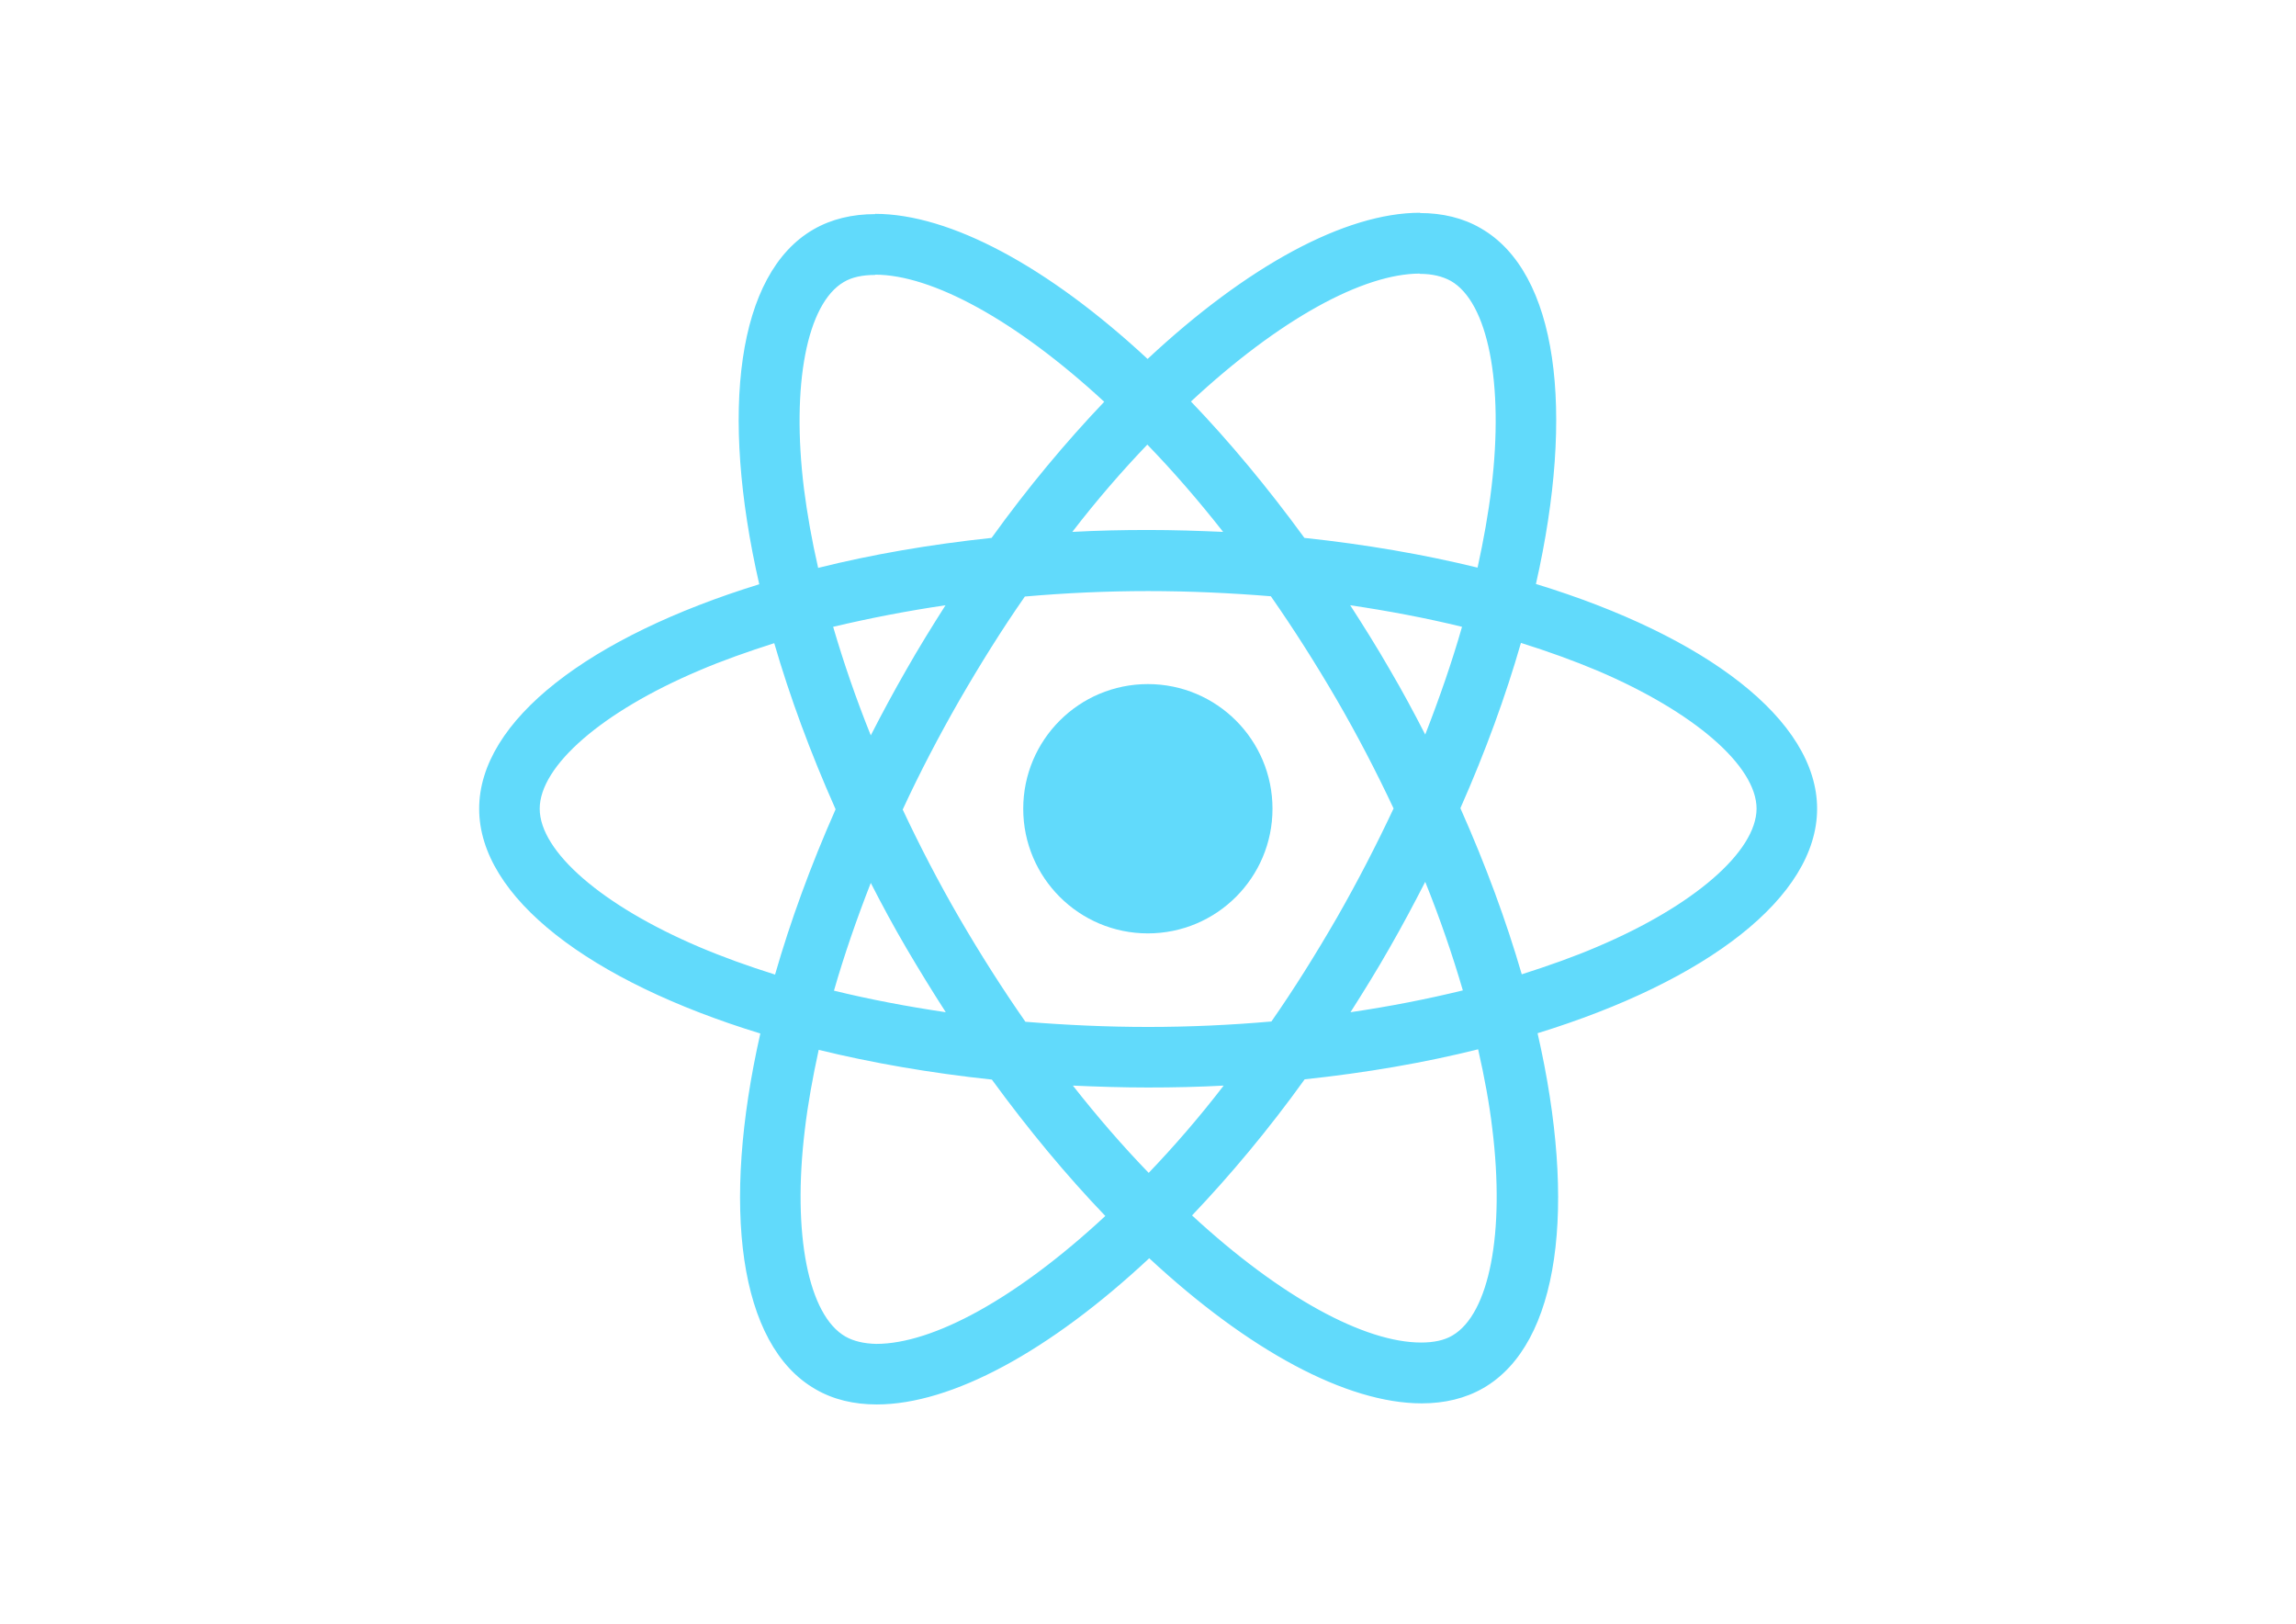
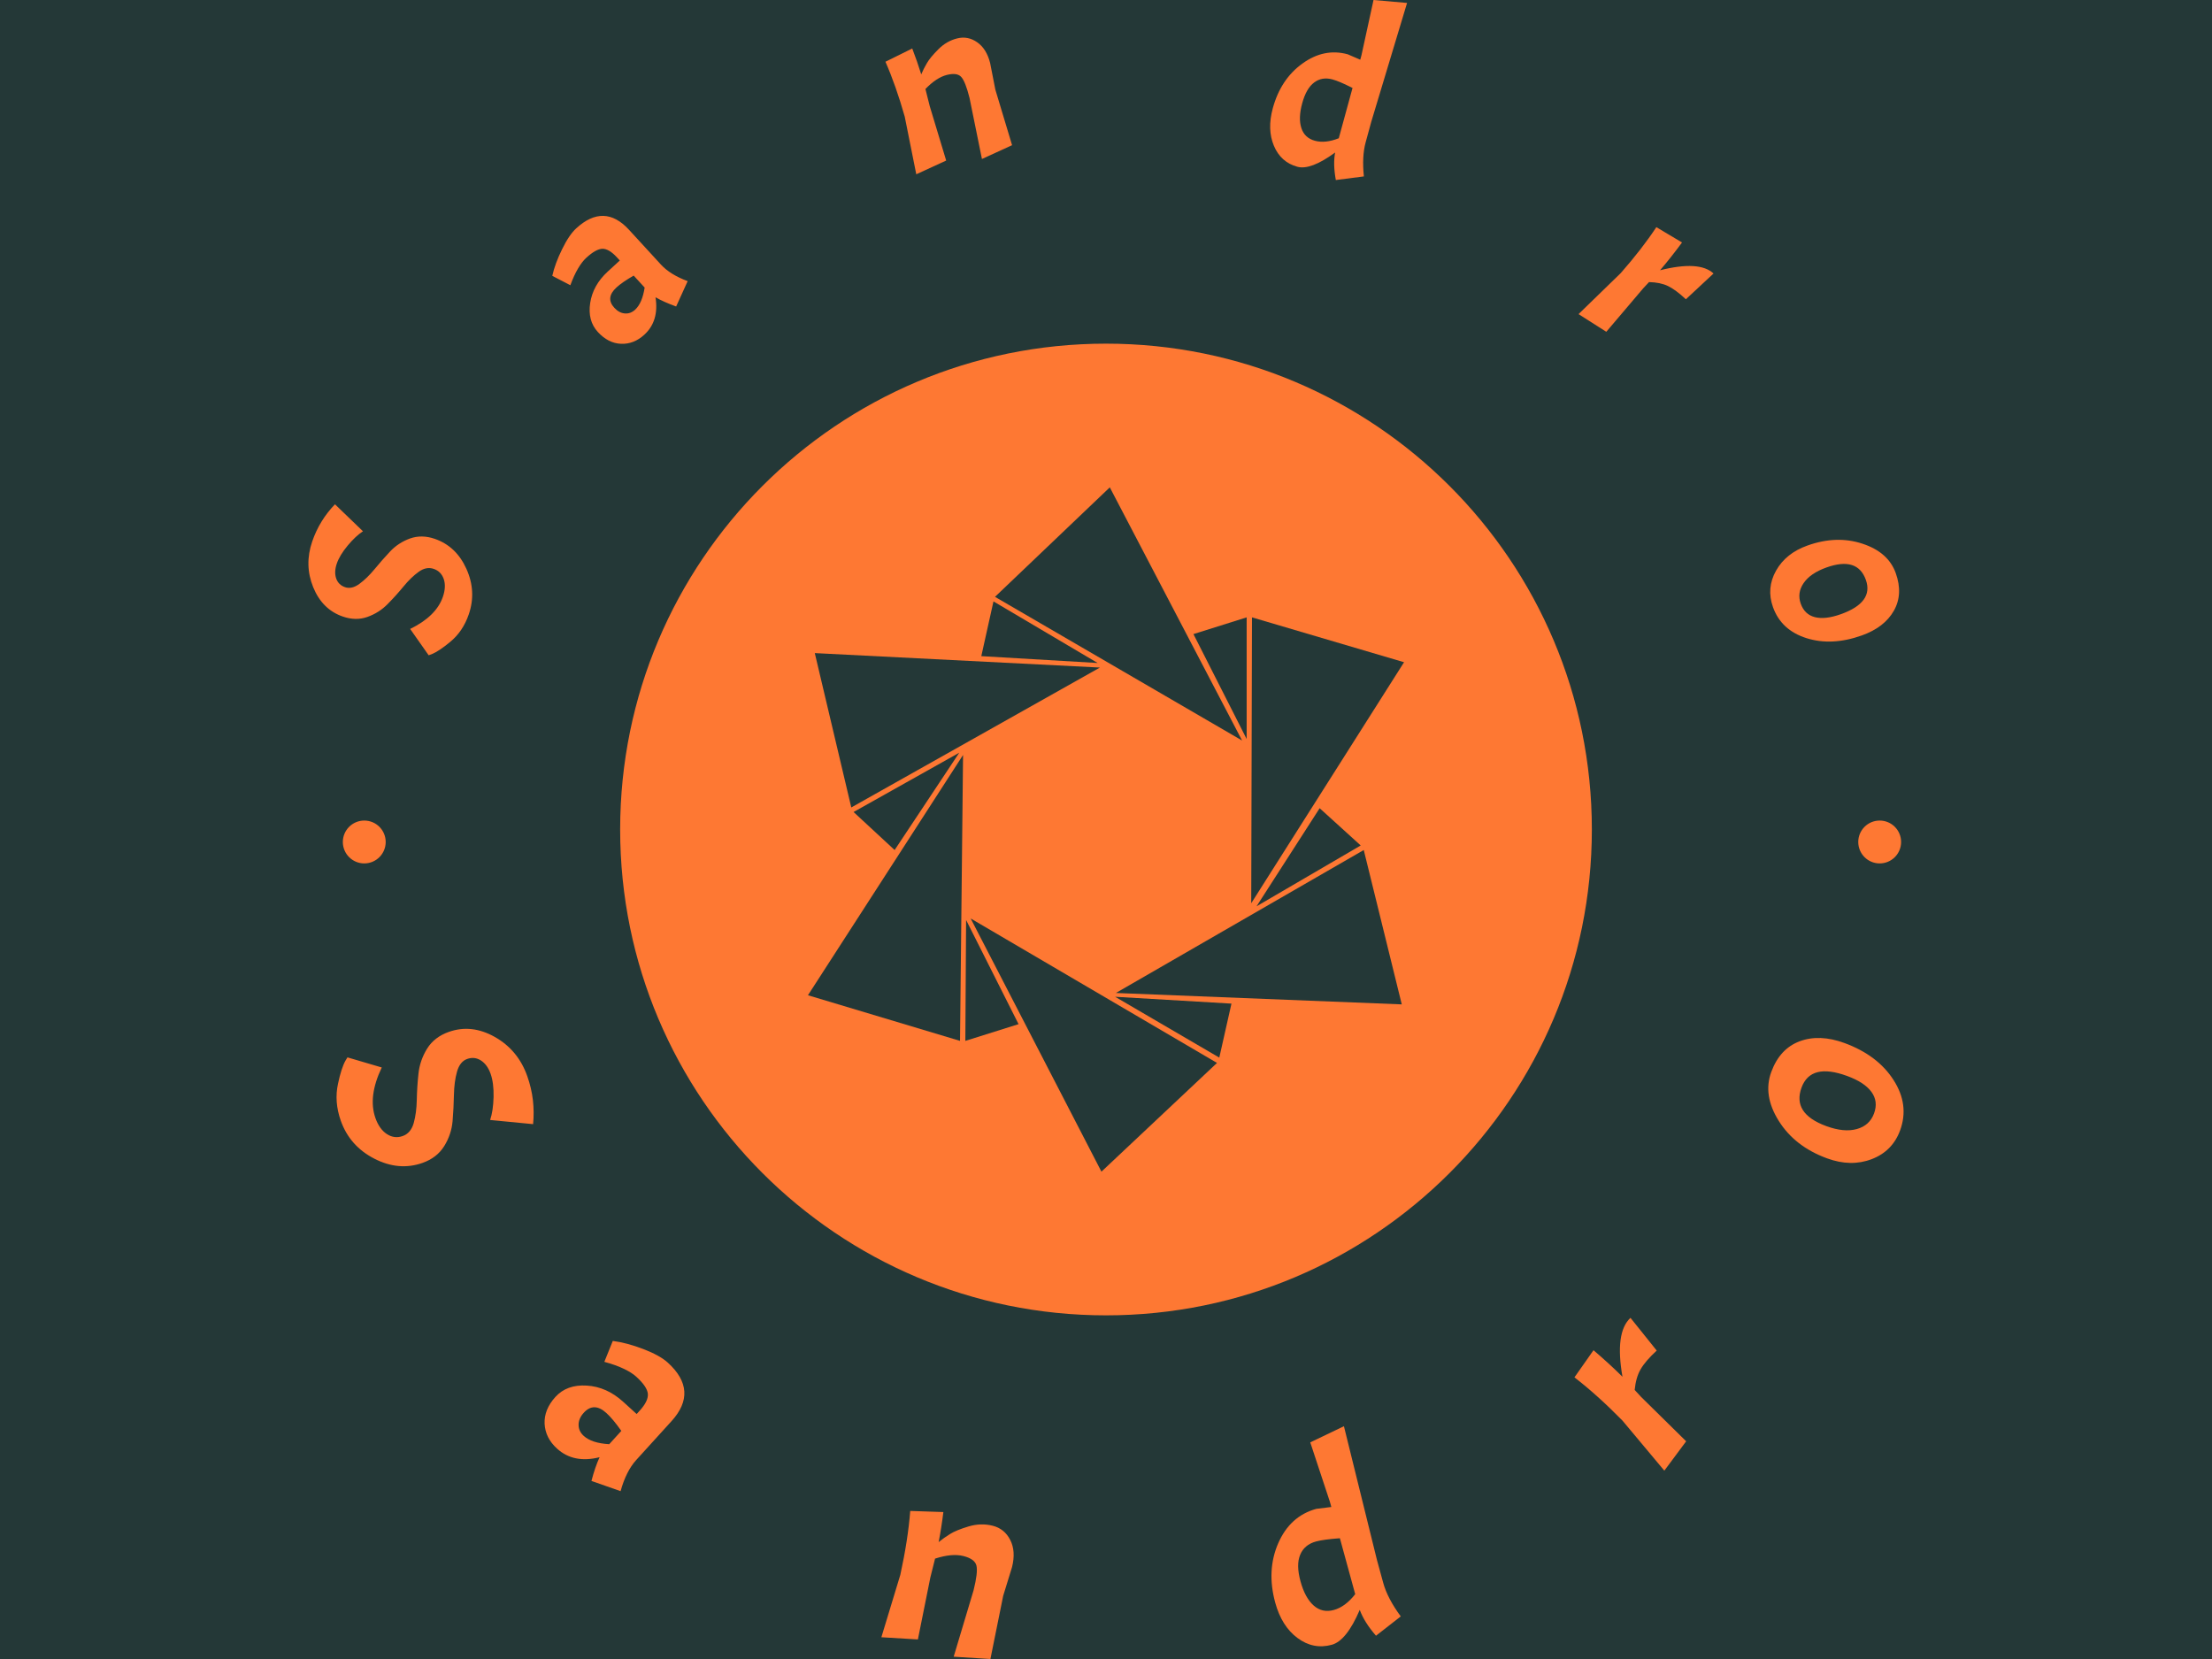
- <svg xmlns="http://www.w3.org/2000/svg" viewBox="0 0 841.9 595.3">
-   <g fill="#61DAFB">
-     <path d="M666.3 296.5c0-32.5-40.7-63.3-103.1-82.4 14.4-63.6 8-114.2-20.2-130.4-6.5-3.8-14.1-5.6-22.4-5.6v22.3c4.6 0 8.3.9 11.4 2.6 13.6 7.8 19.5 37.5 14.9 75.7-1.1 9.4-2.9 19.3-5.1 29.4-19.6-4.8-41-8.5-63.5-10.9-13.5-18.5-27.5-35.3-41.6-50 32.6-30.3 63.2-46.9 84-46.9V78c-27.5 0-63.5 19.6-99.9 53.6-36.4-33.8-72.4-53.2-99.9-53.2v22.3c20.7 0 51.4 16.5 84 46.6-14 14.7-28 31.4-41.3 49.9-22.6 2.4-44 6.1-63.6 11-2.3-10-4-19.7-5.2-29-4.7-38.2 1.1-67.9 14.6-75.8 3-1.8 6.9-2.6 11.5-2.6V78.5c-8.4 0-16 1.8-22.6 5.6-28.1 16.2-34.4 66.7-19.9 130.1-62.2 19.2-102.7 49.9-102.7 82.3 0 32.5 40.7 63.3 103.1 82.4-14.4 63.6-8 114.2 20.2 130.4 6.5 3.8 14.1 5.6 22.5 5.6 27.5 0 63.5-19.6 99.9-53.6 36.4 33.8 72.4 53.2 99.9 53.2 8.4 0 16-1.8 22.6-5.6 28.1-16.2 34.4-66.7 19.9-130.1 62-19.1 102.5-49.9 102.5-82.3zm-130.2-66.7c-3.7 12.9-8.3 26.2-13.5 39.5-4.1-8-8.4-16-13.1-24-4.6-8-9.5-15.8-14.4-23.4 14.2 2.1 27.9 4.7 41 7.9zm-45.8 106.5c-7.8 13.5-15.8 26.3-24.1 38.2-14.9 1.3-30 2-45.2 2-15.1 0-30.2-.7-45-1.9-8.3-11.9-16.4-24.6-24.2-38-7.6-13.1-14.5-26.4-20.8-39.8 6.2-13.4 13.2-26.8 20.7-39.9 7.8-13.5 15.8-26.3 24.1-38.2 14.9-1.3 30-2 45.2-2 15.1 0 30.2.7 45 1.9 8.3 11.9 16.4 24.6 24.2 38 7.6 13.1 14.5 26.4 20.8 39.8-6.3 13.4-13.2 26.8-20.7 39.9zm32.3-13c5.4 13.4 10 26.8 13.8 39.8-13.1 3.2-26.9 5.9-41.2 8 4.9-7.7 9.8-15.6 14.4-23.7 4.6-8 8.9-16.1 13-24.1zM421.2 430c-9.3-9.6-18.6-20.3-27.8-32 9 .4 18.2.7 27.5.7 9.4 0 18.7-.2 27.8-.7-9 11.7-18.3 22.4-27.5 32zm-74.4-58.9c-14.2-2.1-27.9-4.7-41-7.9 3.7-12.9 8.3-26.2 13.5-39.5 4.1 8 8.4 16 13.1 24 4.7 8 9.5 15.8 14.4 23.4zM420.7 163c9.3 9.6 18.6 20.3 27.8 32-9-.4-18.2-.7-27.5-.7-9.4 0-18.7.2-27.8.7 9-11.7 18.3-22.4 27.5-32zm-74 58.9c-4.9 7.7-9.8 15.6-14.4 23.7-4.6 8-8.9 16-13 24-5.4-13.4-10-26.8-13.8-39.8 13.1-3.1 26.9-5.8 41.2-7.9zm-90.5 125.2c-35.4-15.1-58.3-34.9-58.3-50.6 0-15.7 22.9-35.6 58.3-50.6 8.6-3.7 18-7 27.7-10.1 5.7 19.6 13.2 40 22.5 60.9-9.2 20.8-16.6 41.1-22.2 60.6-9.9-3.1-19.3-6.5-28-10.2zM310 490c-13.6-7.8-19.5-37.5-14.9-75.7 1.1-9.4 2.9-19.3 5.1-29.4 19.6 4.8 41 8.5 63.5 10.9 13.5 18.5 27.5 35.3 41.6 50-32.6 30.3-63.2 46.9-84 46.9-4.5-.1-8.3-1-11.3-2.7zm237.2-76.2c4.7 38.2-1.1 67.9-14.6 75.8-3 1.8-6.9 2.6-11.5 2.6-20.7 0-51.4-16.5-84-46.6 14-14.7 28-31.4 41.3-49.9 22.6-2.4 44-6.1 63.6-11 2.3 10.1 4.1 19.8 5.2 29.1zm38.5-66.7c-8.6 3.7-18 7-27.7 10.1-5.7-19.6-13.2-40-22.5-60.9 9.2-20.8 16.6-41.1 22.2-60.6 9.9 3.1 19.3 6.5 28.1 10.2 35.4 15.1 58.3 34.9 58.3 50.6-.1 15.7-23 35.6-58.4 50.6zM320.8 78.4z" />
-     <circle cx="420.9" cy="296.5" r="45.7" />
-     <path d="M520.5 78.1z" />
+ <svg xmlns="http://www.w3.org/2000/svg" version="1.1" width="2000" height="1500" viewBox="0 0 2000 1500">
+   <rect width="2000" height="1500" fill="#243837" />
+   <g transform="matrix(0.75,0,0,0.75,250,0)">
+     <svg viewBox="0 0 280 280" data-background-color="#243837" preserveAspectRatio="xMidYMid meet" height="2000" width="2000">
+       <g id="tight-bounds" transform="matrix(1,0,0,1,0,0)">
+         <svg viewBox="0 0 280 280" height="280" width="280">
+           <g>
+             <svg viewBox="0 0 280 280" height="280" width="280">
+               <g>
+                 <svg viewBox="0 0 280 280" height="280" width="280">
+                   <g id="textblocktransform">
+                     <svg viewBox="0 0 280 280" height="280" width="280" id="textblock">
+                       <g>
+                         <svg viewBox="0 0 280 280" height="280" width="280">
+                           <g transform="matrix(1,0,0,1,57.50421,57.50421)">
+                             <svg viewBox="0 0 164.992 164.992" height="164.992" width="164.992">
+                               <g id="icon-0">
+                                 <circle r="82" cx="82.496" cy="82.496" fill="#fe7833" data-fill-palette-color="accent" />
+                                 <svg version="1.1" x="24.749" y="24.749" viewBox="10.1 5.2 78.4 90" enable-background="new 0 0 100 100" xml:space="preserve" height="115.494" width="115.494" class="icon-jxe-0" data-fill-palette-color="quaternary" id="jxe-0">
+                                   <polygon fill-rule="evenodd" clip-rule="evenodd" fill="#243837" points="88.5,28.2 68.4,59.9 68.5,22.3 " data-fill-palette-color="quaternary" />
+                                   <polygon fill-rule="evenodd" clip-rule="evenodd" fill="#243837" points="49.8,5.2 67.2,38.5 34.7,19.6 " data-fill-palette-color="quaternary" />
+                                   <polygon fill-rule="evenodd" clip-rule="evenodd" fill="#243837" points="67.8,38.3 67.8,22.3 60.8,24.5 " data-fill-palette-color="quaternary" />
+                                   <polygon fill-rule="evenodd" clip-rule="evenodd" fill="#243837" points="88.2,73.2 50.6,71.7 83.2,52.9 " data-fill-palette-color="quaternary" />
+                                   <polygon fill-rule="evenodd" clip-rule="evenodd" fill="#243837" points="69.1,60.3 82.8,52.3 77.4,47.4 " data-fill-palette-color="quaternary" />
+                                   <polygon fill-rule="evenodd" clip-rule="evenodd" fill="#243837" points="48.7,95.2 31.5,61.9 63.9,80.9 " data-fill-palette-color="quaternary" />
+                                   <polygon fill-rule="evenodd" clip-rule="evenodd" fill="#243837" points="50.5,72.2 64.2,80.2 65.8,73.1 " data-fill-palette-color="quaternary" />
+                                   <polygon fill-rule="evenodd" clip-rule="evenodd" fill="#243837" points="10.1,72 30.5,40.4 30.1,78 " data-fill-palette-color="quaternary" />
+                                   <polygon fill-rule="evenodd" clip-rule="evenodd" fill="#243837" points="30.9,62.1 30.8,78 37.8,75.8 " data-fill-palette-color="quaternary" />
+                                   <polygon fill-rule="evenodd" clip-rule="evenodd" fill="#243837" points="11,27 48.5,28.9 15.8,47.3 " data-fill-palette-color="quaternary" />
+                                   <polygon fill-rule="evenodd" clip-rule="evenodd" fill="#243837" points="30,40.1 16.1,47.9 21.5,52.9 " data-fill-palette-color="quaternary" />
+                                   <polygon fill-rule="evenodd" clip-rule="evenodd" fill="#243837" points="48.2,28.3 34.5,20.2 32.9,27.4 " data-fill-palette-color="quaternary" />
+                                 </svg>
+                               </g>
+                             </svg>
+                           </g>
+                           <g id="text-0">
+                             <path d="M25.68 110.593l-3.121-4.442c2.932-1.432 4.772-3.24 5.522-5.422v0c0.389-1.133 0.439-2.131 0.15-2.996-0.298-0.861-0.863-1.434-1.695-1.72-0.838-0.288-1.686-0.121-2.544 0.5-0.866 0.625-1.718 1.449-2.555 2.47-0.837 1.022-1.732 2.013-2.685 2.973-0.948 0.969-2.079 1.69-3.393 2.162-1.305 0.467-2.691 0.449-4.156-0.055v0c-2.316-0.796-3.985-2.446-5.006-4.95-1.021-2.504-1.077-5.081-0.167-7.73v0c0.415-1.209 0.946-2.337 1.591-3.381 0.645-1.045 1.394-2.007 2.247-2.887v0l4.725 4.552c-0.809 0.523-1.668 1.326-2.577 2.41-0.902 1.085-1.515 2.098-1.838 3.038-0.321 0.934-0.357 1.77-0.11 2.506 0.256 0.732 0.756 1.226 1.499 1.481 0.749 0.257 1.552 0.075 2.409-0.547 0.86-0.628 1.711-1.451 2.555-2.47 0.837-1.022 1.719-2.025 2.643-3.009 0.933-0.989 2.054-1.72 3.361-2.193 1.312-0.465 2.7-0.446 4.166 0.057v0c2.419 0.831 4.203 2.521 5.352 5.069 1.149 2.548 1.282 5.109 0.398 7.681v0c-0.662 1.926-1.709 3.476-3.143 4.651v0c-1.251 1.037-2.276 1.722-3.077 2.055v0z" fill="#fe7833" data-fill-palette-color="primary" />
+                             <path d="M62.081 56.49c-1.181 1.084-2.494 1.595-3.937 1.534-1.439-0.057-2.742-0.721-3.909-1.992-1.167-1.271-1.597-2.906-1.291-4.904 0.306-1.998 1.292-3.761 2.957-5.29v0l2.041-1.873-0.466-0.509c-0.901-0.982-1.718-1.472-2.452-1.47-0.733 0.012-1.651 0.523-2.752 1.534v0c-0.459 0.421-0.918 1.017-1.377 1.788-0.454 0.766-0.887 1.71-1.299 2.831v0l-3.05-1.581c0.308-1.385 0.861-2.884 1.658-4.498 0.788-1.614 1.58-2.786 2.378-3.518v0c3.146-2.887 6.116-2.807 8.911 0.238v0l5.401 5.885c1.029 1.122 2.529 2.05 4.5 2.786v0l-1.944 4.277c-1.386-0.5-2.547-1.019-3.482-1.557v0c0.422 2.671-0.207 4.778-1.887 6.319zM60.524 52.272v0c0.803-0.737 1.34-1.983 1.611-3.738v0l-1.853-2.019c-1.281 0.735-2.251 1.405-2.909 2.008v0c-1.266 1.162-1.385 2.304-0.355 3.426v0c0.535 0.583 1.125 0.901 1.769 0.952 0.639 0.056 1.218-0.154 1.737-0.629z" fill="#fe7833" data-fill-palette-color="primary" />
+                             <path d="M116.965 16.517c-0.46-1.824-0.923-2.998-1.39-3.522-0.467-0.524-1.281-0.64-2.442-0.348-1.161 0.293-2.364 1.084-3.61 2.375v0l0.729 2.893 2.774 9.182-5.047 2.318-1.947-9.725c-0.994-3.503-2.08-6.593-3.257-9.269v0l4.523-2.238c0.569 1.482 1.075 2.939 1.519 4.369v0c0.261-0.624 0.58-1.256 0.957-1.895 0.368-0.644 1.012-1.424 1.933-2.34 0.912-0.921 1.969-1.532 3.169-1.834 1.201-0.303 2.326-0.087 3.376 0.646 1.057 0.732 1.787 1.901 2.193 3.508v0l0.879 4.489 2.824 9.378-5.086 2.328z" fill="#fe7833" data-fill-palette-color="primary" />
+                             <path d="M178.67 25.742v0c-2.753 2.011-4.876 2.812-6.371 2.404v0c-1.86-0.509-3.179-1.687-3.958-3.534-0.778-1.847-0.841-3.965-0.187-6.354v0c0.896-3.276 2.566-5.79 5.008-7.543 2.438-1.76 4.983-2.278 7.633-1.553v0l2.117 0.916 0.203-0.744 2.037-9.334 5.662 0.496-6.047 20.074-0.945 3.456c-0.43 1.573-0.53 3.489-0.299 5.748v0l-4.733 0.61c-0.327-1.78-0.367-3.327-0.12-4.642zM173.116 17.426c-0.459 1.677-0.507 3.071-0.144 4.18 0.355 1.114 1.116 1.831 2.285 2.151 1.168 0.319 2.512 0.178 4.03-0.424v0l2.321-8.488c-1.492-0.752-2.616-1.231-3.374-1.438v0c-1.181-0.323-2.213-0.153-3.096 0.511-0.888 0.655-1.562 1.825-2.022 3.508z" fill="#fe7833" data-fill-palette-color="primary" />
+                             <path d="M232.885 38.339v0l4.335 2.584c-1.252 1.7-2.488 3.263-3.707 4.69v0c4.428-1.117 7.436-0.934 9.024 0.547v0l-4.667 4.349c-1.153-1.075-2.16-1.82-3.022-2.236-0.857-0.411-1.923-0.632-3.197-0.664v0l-1.004 1.077-6.208 7.311-4.686-2.982 7.113-6.912c2.404-2.736 4.41-5.324 6.019-7.764z" fill="#fe7833" data-fill-palette-color="primary" />
+                             <path d="M258.389 92.072c3.276-1.168 6.367-1.272 9.274-0.311 2.911 0.952 4.788 2.61 5.631 4.974 0.845 2.371 0.735 4.49-0.33 6.357-1.066 1.867-2.867 3.253-5.403 4.157v0c-3.378 1.204-6.492 1.356-9.342 0.454-2.844-0.904-4.727-2.65-5.649-5.238v0c-0.759-2.129-0.588-4.176 0.514-6.142 1.102-1.966 2.87-3.383 5.305-4.251zM264.029 103.659v0c3.716-1.325 5.121-3.256 4.217-5.792v0c-0.941-2.638-3.154-3.336-6.641-2.093v0c-1.816 0.648-3.105 1.527-3.864 2.639-0.756 1.103-0.917 2.263-0.483 3.48 0.434 1.217 1.228 1.972 2.38 2.265 1.162 0.297 2.625 0.131 4.391-0.499z" fill="#fe7833" data-fill-palette-color="primary" />
+                             <path d="M11.196 142.107c0-1.997 1.619-3.616 3.617-3.616 1.997 0 3.616 1.619 3.616 3.616 0 1.997-1.619 3.616-3.616 3.617-1.997 0-3.616-1.619-3.617-3.617z" fill="#fe7833" data-fill-palette-color="primary" />
+                             <path d="M266.963 142.107c0-1.997 1.619-3.616 3.616-3.616 1.997 0 3.616 1.619 3.616 3.616 0 1.997-1.619 3.616-3.616 3.617-1.997 0-3.616-1.619-3.616-3.617z" fill="#fe7833" data-fill-palette-color="primary" />
+                           </g>
+                           <g id="text-1">
+                             <path d="M11.977 178.46l5.789 1.704c-1.565 3.271-1.922 6.116-1.069 8.534v0c0.441 1.251 1.086 2.153 1.934 2.708 0.846 0.548 1.732 0.659 2.658 0.333 0.925-0.326 1.549-1.059 1.871-2.199 0.316-1.138 0.488-2.439 0.517-3.906 0.028-1.466 0.123-2.946 0.286-4.438 0.16-1.499 0.647-2.904 1.461-4.218 0.816-1.307 2.038-2.247 3.665-2.821v0c2.559-0.902 5.146-0.617 7.761 0.858 2.617 1.48 4.442 3.685 5.475 6.614v0c0.473 1.34 0.789 2.685 0.949 4.034 0.154 1.352 0.166 2.707 0.035 4.067v0l-7.253-0.703c0.344-1.018 0.538-2.31 0.581-3.875 0.035-1.569-0.131-2.874-0.498-3.914-0.365-1.034-0.909-1.785-1.635-2.254-0.723-0.463-1.496-0.549-2.318-0.258-0.823 0.29-1.396 1.005-1.719 2.145-0.319 1.131-0.492 2.43-0.52 3.896-0.028 1.466-0.104 2.95-0.228 4.45-0.13 1.502-0.602 2.91-1.416 4.223-0.82 1.315-2.041 2.259-3.662 2.831v0c-2.674 0.943-5.392 0.7-8.156-0.729-2.755-1.425-4.635-3.56-5.639-6.405v0c-0.754-2.138-0.909-4.214-0.464-6.229v0c0.37-1.759 0.79-3.059 1.261-3.9v0z" fill="#fe7833" data-fill-palette-color="primary" />
+                             <path d="M47.348 244.492c-1.317-1.197-2.016-2.595-2.098-4.196-0.072-1.601 0.536-3.11 1.823-4.528 1.288-1.417 3.051-2.055 5.29-1.913 2.238 0.132 4.287 1.042 6.145 2.73v0l2.276 2.068 0.519-0.571c0.992-1.092 1.449-2.043 1.372-2.854-0.082-0.806-0.739-1.768-1.971-2.887v0c-0.511-0.464-1.217-0.909-2.119-1.335-0.892-0.427-1.977-0.813-3.253-1.159v0l1.426-3.531c1.571 0.202 3.286 0.659 5.145 1.369 1.864 0.715 3.242 1.478 4.133 2.288v0c3.511 3.189 3.724 6.482 0.639 9.877v0l-5.964 6.566c-1.137 1.252-2.016 3.004-2.636 5.256v0l-4.919-1.725c0.413-1.581 0.871-2.916 1.375-4.003v0c-2.915 0.734-5.31 0.25-7.183-1.452zM51.858 242.35v0c0.896 0.814 2.329 1.28 4.299 1.396v0l2.04-2.246c-0.941-1.339-1.782-2.345-2.523-3.019v0c-1.407-1.278-2.68-1.292-3.817-0.039v0c-0.587 0.646-0.878 1.328-0.871 2.046 0.001 0.714 0.292 1.334 0.872 1.862z" fill="#fe7833" data-fill-palette-color="primary" />
+                             <path d="M117.649 268.408c0.504-2.015 0.667-3.404 0.487-4.167-0.187-0.758-0.924-1.298-2.21-1.62-1.287-0.322-2.878-0.176-4.776 0.438v0l-0.8 3.2-2.098 10.439-6.164-0.37 3.201-10.54c0.864-3.955 1.42-7.547 1.67-10.776v0l5.593 0.185c-0.213 1.746-0.479 3.437-0.798 5.073v0c0.588-0.481 1.232-0.937 1.932-1.369 0.694-0.433 1.731-0.857 3.112-1.272 1.38-0.415 2.736-0.456 4.069-0.123 1.333 0.333 2.322 1.132 2.968 2.396 0.651 1.272 0.754 2.8 0.307 4.586v0l-1.494 4.846-2.155 10.666-6.201-0.389z" fill="#fe7833" data-fill-palette-color="primary" />
+                             <path d="M182.828 271.708v0c-1.49 3.474-3.064 5.438-4.721 5.891v0c-2.069 0.567-3.997 0.186-5.785-1.141-1.779-1.323-3.032-3.309-3.757-5.958v0c-0.997-3.641-0.828-6.992 0.509-10.052 1.338-3.054 3.476-4.982 6.412-5.787v0l2.544-0.318-0.228-0.832-3.328-10.074 5.683-2.725 5.578 22.591 1.054 3.847c0.477 1.742 1.464 3.629 2.96 5.661v0l-4.179 3.26c-1.321-1.518-2.235-2.973-2.742-4.363zM172.827 266.891c0.509 1.86 1.251 3.221 2.224 4.085 0.971 0.856 2.103 1.108 3.395 0.753 1.299-0.356 2.503-1.247 3.614-2.673v0l-2.585-9.437c-1.844 0.133-3.186 0.315-4.028 0.546v0c-1.312 0.359-2.202 1.105-2.671 2.236-0.477 1.127-0.46 2.623 0.051 4.49z" fill="#fe7833" data-fill-palette-color="primary" />
+                             <path d="M219.062 232.465v0l3.217-4.579c1.779 1.516 3.409 3.008 4.889 4.479v0c-0.873-4.99-0.423-8.305 1.35-9.945v0l4.431 5.524c-1.287 1.19-2.195 2.246-2.723 3.169-0.529 0.913-0.861 2.073-0.998 3.48v0l1.103 1.192 7.586 7.471-3.684 4.956-7.067-8.45c-2.837-2.888-5.538-5.32-8.104-7.297z" fill="#fe7833" data-fill-palette-color="primary" />
+                             <path d="M261.687 195.498c-3.627-1.332-6.341-3.439-8.144-6.322-1.805-2.876-2.226-5.626-1.263-8.248 0.963-2.623 2.56-4.35 4.79-5.182 2.239-0.836 4.762-0.738 7.569 0.293v0c3.735 1.372 6.497 3.457 8.288 6.255 1.786 2.79 2.154 5.617 1.101 8.482v0c-0.863 2.35-2.464 3.971-4.803 4.863-2.339 0.892-4.852 0.845-7.538-0.141zM265.103 181.605v0c-4.109-1.509-6.679-0.86-7.71 1.947v0c-1.073 2.922 0.315 5.089 4.163 6.503v0c2.013 0.74 3.74 0.905 5.181 0.497 1.431-0.404 2.394-1.279 2.889-2.626 0.495-1.346 0.351-2.556-0.43-3.629-0.779-1.079-2.143-1.976-4.093-2.692z" fill="#fe7833" data-fill-palette-color="primary" />
+                           </g>
+                         </svg>
+                       </g>
+                     </svg>
+                   </g>
+                 </svg>
+               </g>
+             </svg>
+           </g>
+           <defs />
+         </svg>
+         <rect width="280" height="280" fill="none" stroke="none" visibility="hidden" />
+       </g>
+     </svg>
  </g>
</svg>
